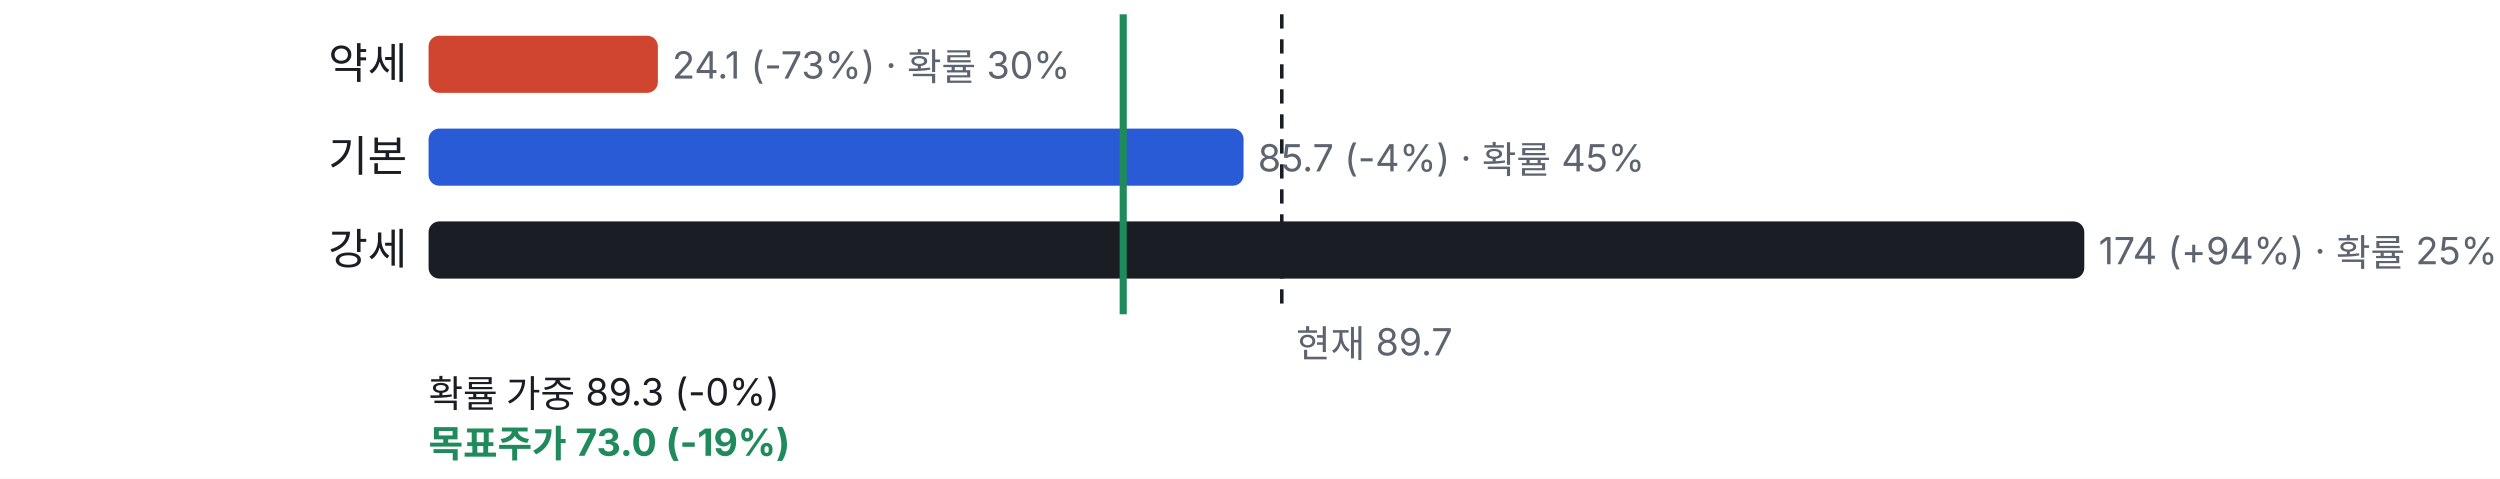
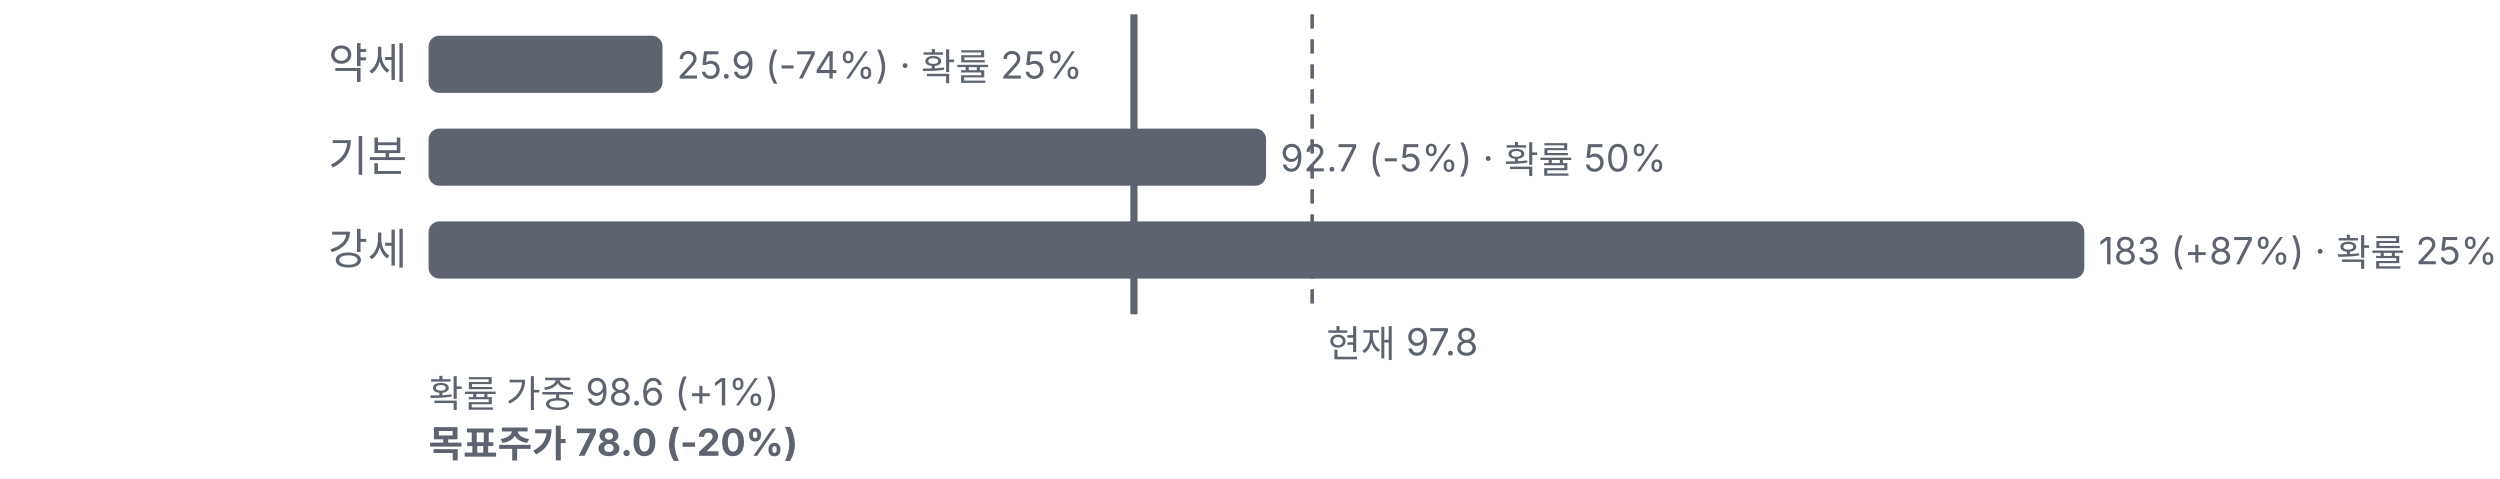
<svg xmlns="http://www.w3.org/2000/svg" viewBox="0 0 700 134" width="700" height="134">
  <style>text{fill:#5d6470;font-size:10.5px;font-family:-apple-system,'Apple SD Gothic Neo','Malgun Gothic',sans-serif}</style>
  <rect width="100%" height="100%" fill="#ffffff" />
  <g transform="translate(0,0)">
-     <text x="114" y="22" text-anchor="end" style="fill:#1a1d23;font-size:12px">약세</text>
-     <rect x="120" y="10" width="64.2" height="16" rx="3" fill="#d0452f" />
-     <text x="188.2" y="22">24.1 (-73%) · 확률 30%</text>
-     <text x="114" y="48" text-anchor="end" style="fill:#1a1d23;font-size:12px">기본</text>
-     <rect x="120" y="36" width="228.2" height="16" rx="3" fill="#2a5bd7" />
-     <text x="352.2" y="48">85.7 (-4%) · 확률 45%</text>
-     <text x="114" y="74" text-anchor="end" style="fill:#1a1d23;font-size:12px">강세</text>
-     <rect x="120" y="62" width="463.6" height="16" rx="3" fill="#1a1d23" />
-     <text x="587.6" y="74">174 (+94%) · 확률 25%</text>
-     <line x1="358.9" x2="358.9" y1="4" y2="88" stroke="#1a1d23" stroke-dasharray="4 3" />
-     <text x="362.9" y="100">현재 89.7</text>
-     <text x="120" y="114" style="fill:#1a1d23">확률 가중 89.3 (-0%)</text>
-     <line x1="314.5" x2="314.5" y1="4" y2="88" stroke="#1f8a5b" stroke-width="2" />
-     <text x="120" y="128" style="fill:#1f8a5b;font-weight:700">목표주가 73.0 (-19%)</text>
+     <text x="114" y="22" text-anchor="end" style="fill:#5d6470;font-size:12px">약세</text>
+     <rect x="120" y="10" width="65.5" height="16" rx="3" fill="#5d6470" />
+     <text x="189.5" y="22">25.9 (-74%) · 확률 25%</text>
+     <text x="114" y="48" text-anchor="end" style="fill:#5d6470;font-size:12px">기본</text>
+     <rect x="120" y="36" width="234.5" height="16" rx="3" fill="#5d6470" />
+     <text x="358.5" y="48">92.7 (-5%) · 확률 50%</text>
+     <text x="114" y="74" text-anchor="end" style="fill:#5d6470;font-size:12px">강세</text>
+     <rect x="120" y="62" width="463.6" height="16" rx="3" fill="#5d6470" />
+     <text x="587.6" y="74">183 (+87%) · 확률 25%</text>
+     <line x1="367.4" x2="367.4" y1="4" y2="88" stroke="#5d6470" stroke-dasharray="4 3" />
+     <text x="371.4" y="100">현재 97.8</text>
+     <text x="120" y="114" style="fill:#5d6470">확률 가중 98.6 (+1%)</text>
+     <line x1="317.5" x2="317.5" y1="4" y2="88" stroke="#5d6470" stroke-width="2" />
+     <text x="120" y="128" style="fill:#5d6470;font-weight:700">목표주가 78.0 (-20%)</text>
  </g>
</svg>
